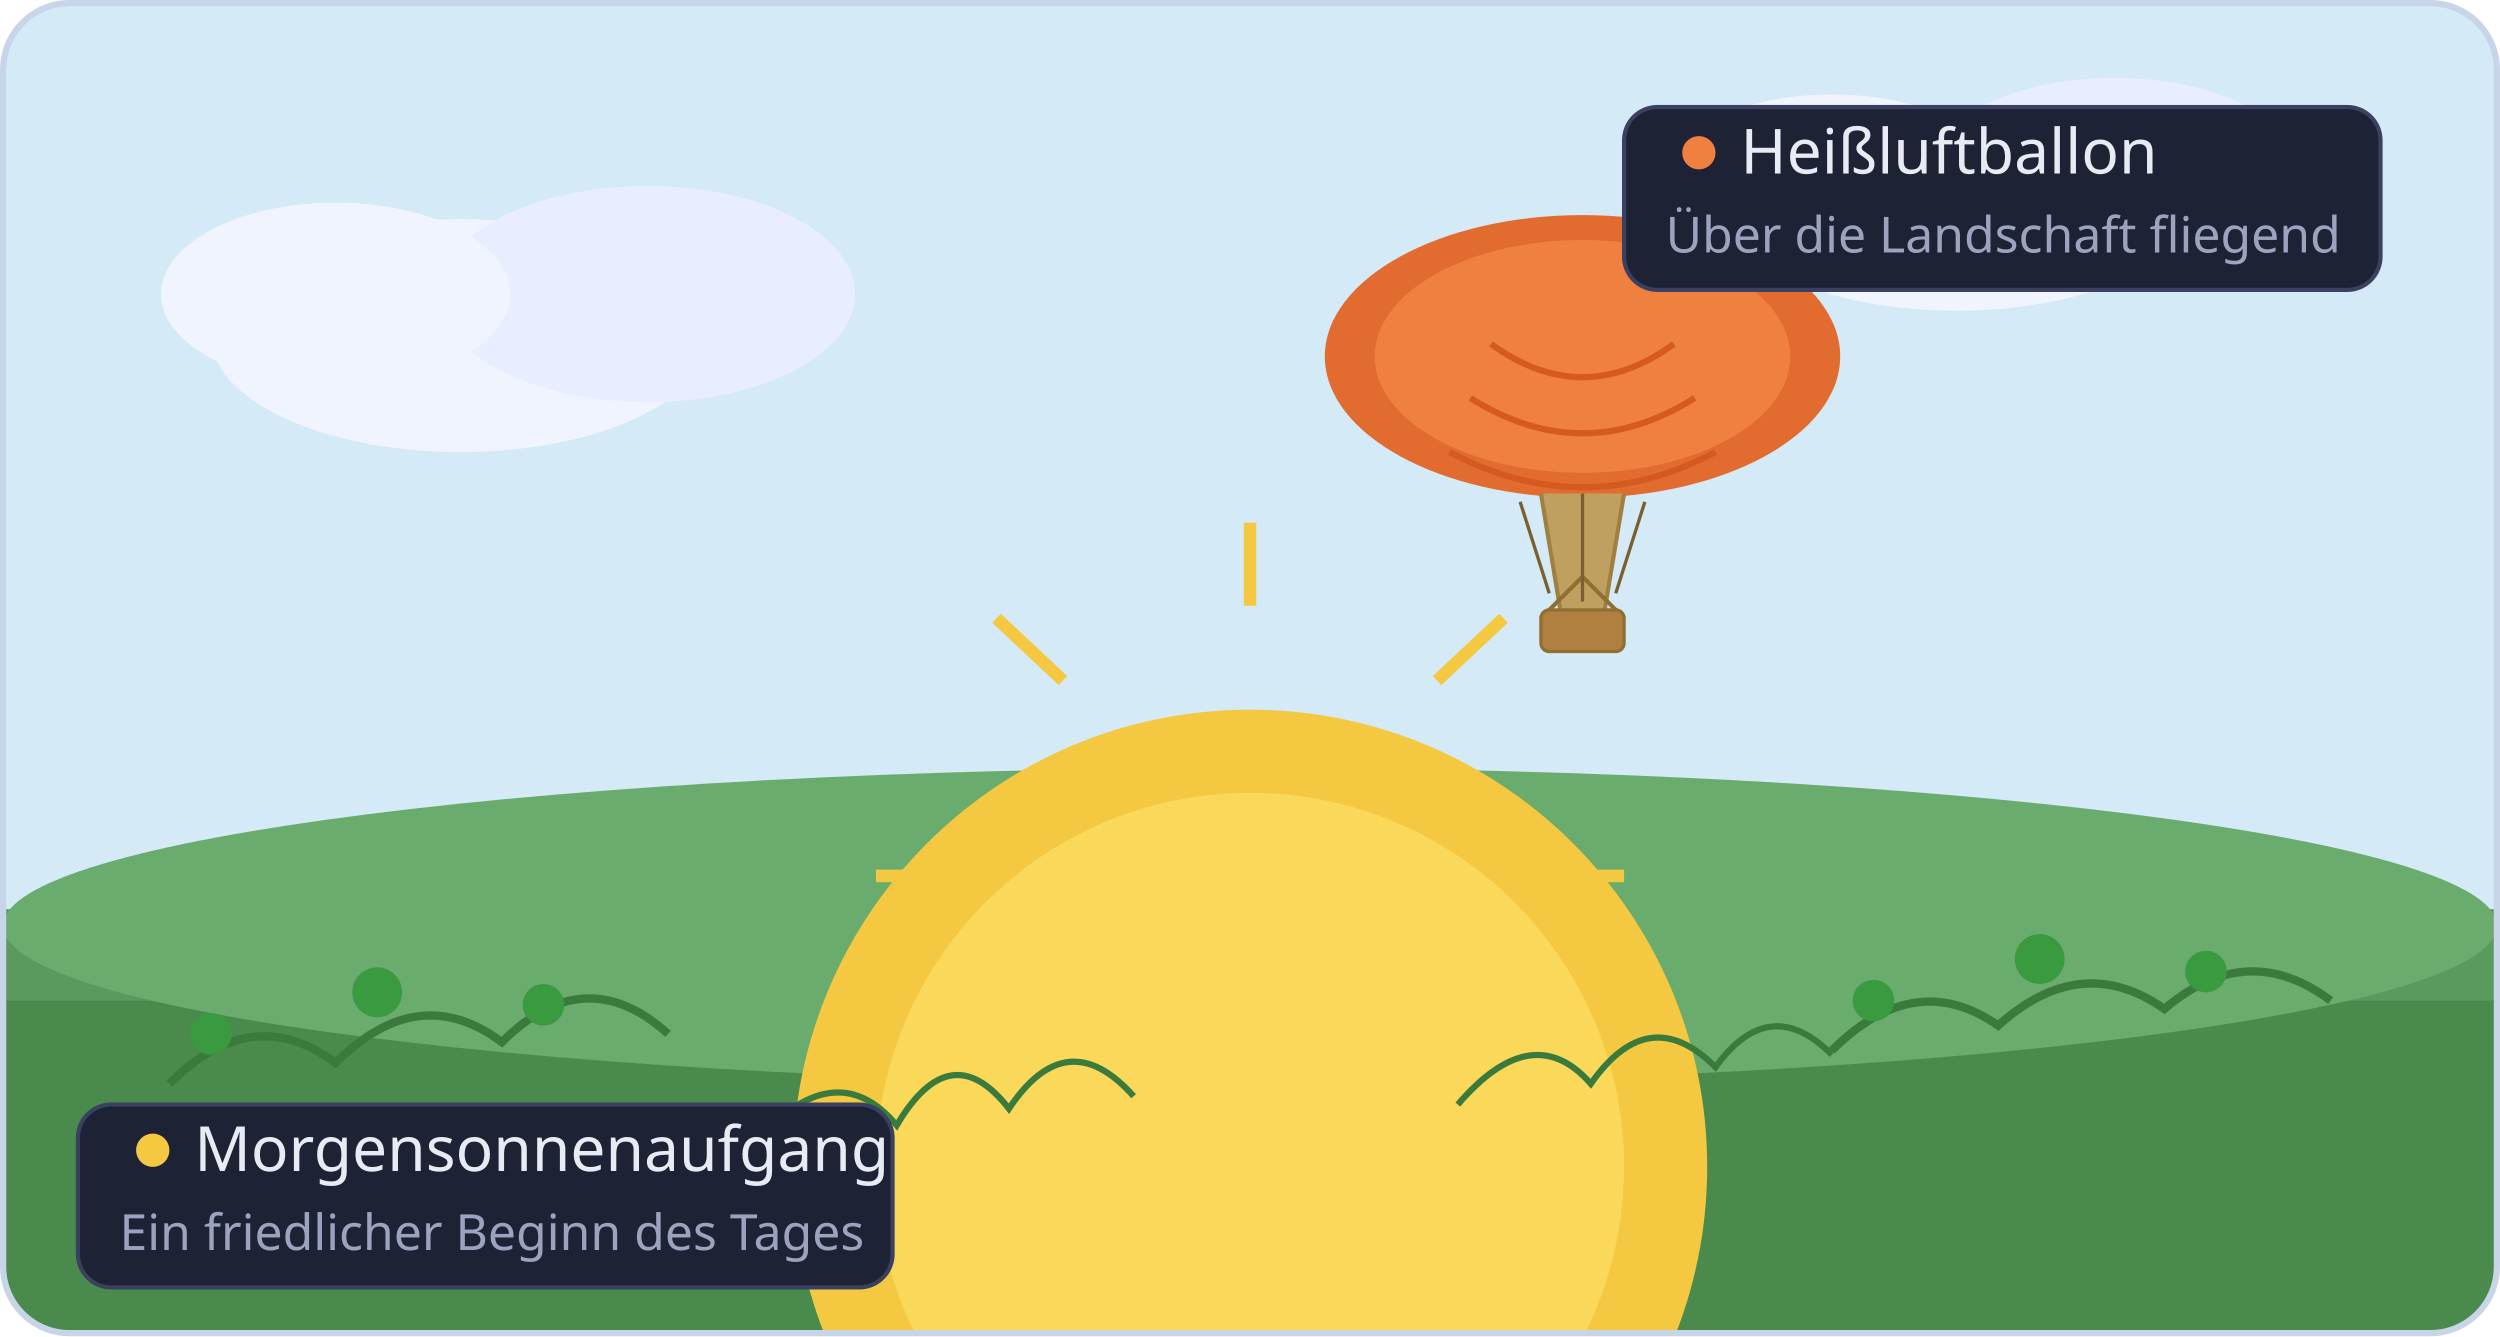
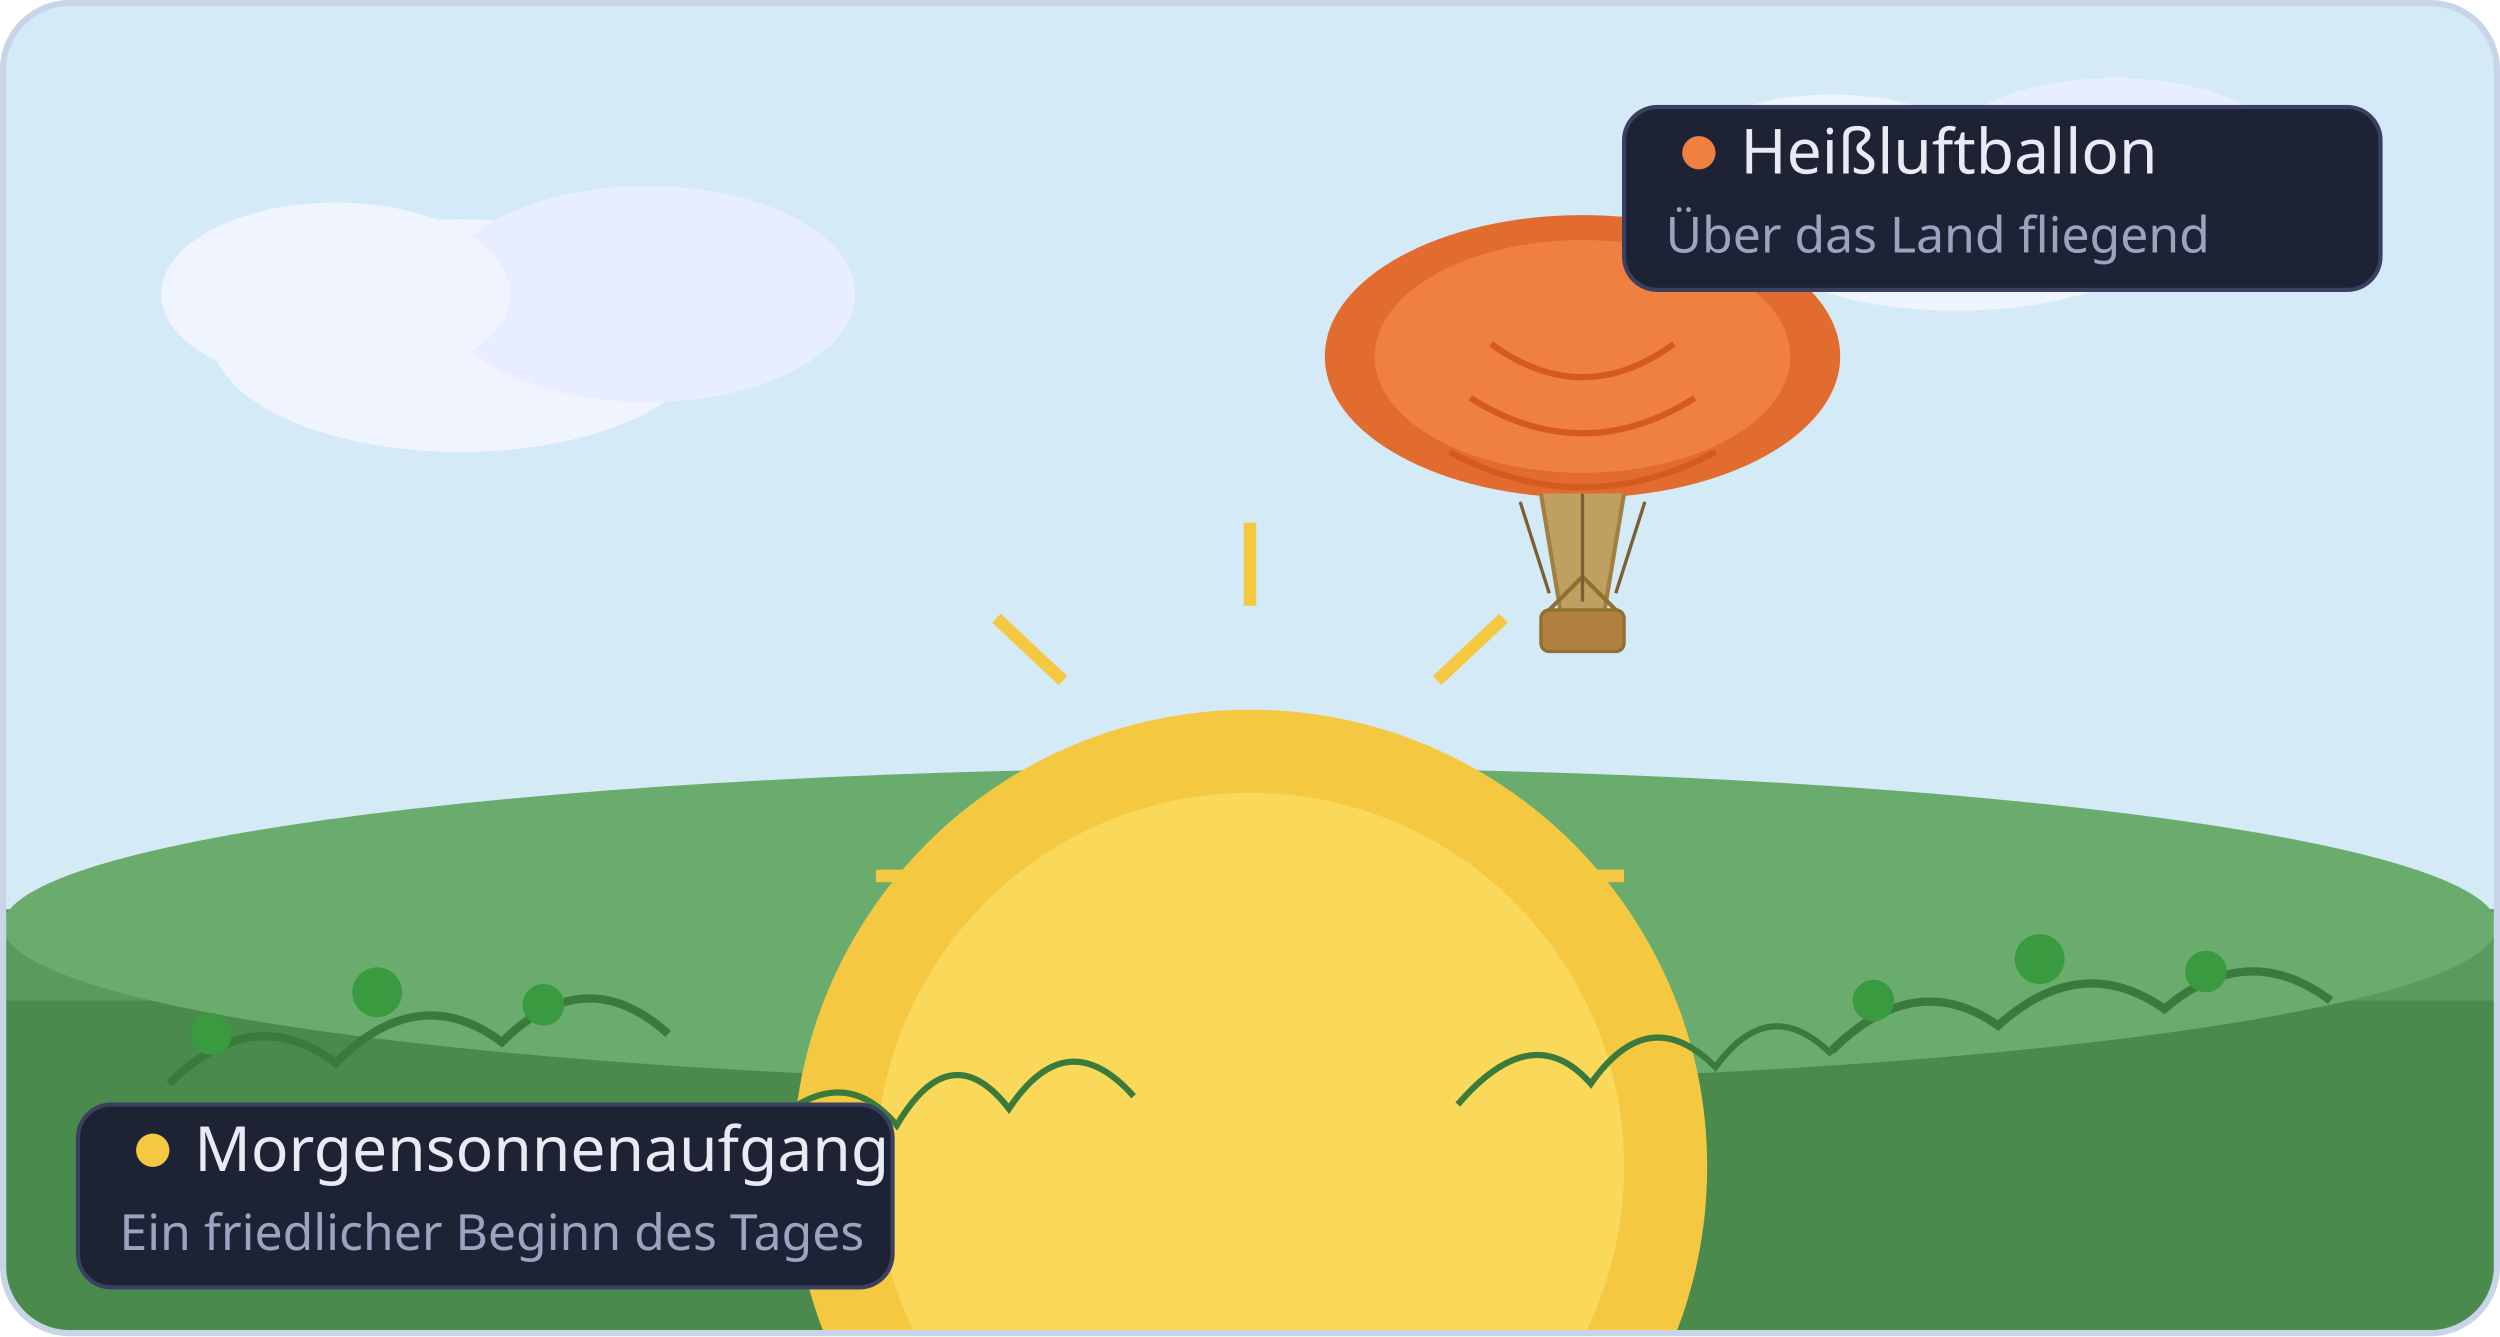
<svg xmlns="http://www.w3.org/2000/svg" width="601.5" viewBox="0 0 601.5 321.5" role="img" version="1.1" id="svg33" height="321.5">
  <defs id="defs1">
    <clipPath id="sky-clip">
      <rect x="40" y="30" width="600" height="320" rx="16" id="rect1" />
    </clipPath>
  </defs>
  <g clip-path="url(#sky-clip)" style="color:#ffffff;font-weight:400;font-size:16px;font-family:'Anthropic Sans', '-apple-system', BlinkMacSystemFont, 'Segoe UI', sans-serif;dominant-baseline:auto;text-anchor:start;opacity:1;fill:#000000;stroke:none;stroke-width:1px;stroke-linecap:butt;stroke-linejoin:miter" id="g29" transform="translate(-39.25,-29.25)">
    <rect x="40" y="30" width="600" height="320" fill="#d4eaf7" style="color:#ffffff;font-weight:400;font-size:16px;font-family:'Anthropic Sans', '-apple-system', BlinkMacSystemFont, 'Segoe UI', sans-serif;dominant-baseline:auto;text-anchor:start;opacity:1;fill:#d4eaf7;stroke:none;stroke-width:1px;stroke-linecap:butt;stroke-linejoin:miter" id="rect2" />
    <rect x="40" y="248" width="600" height="102" fill="#5b9a5e" style="color:#ffffff;font-weight:400;font-size:16px;font-family:'Anthropic Sans', '-apple-system', BlinkMacSystemFont, 'Segoe UI', sans-serif;dominant-baseline:auto;text-anchor:start;opacity:1;fill:#5b9a5e;stroke:none;stroke-width:1px;stroke-linecap:butt;stroke-linejoin:miter" id="rect3" />
    <rect x="40" y="270" width="600" height="80" fill="#4a8a4d" style="color:#ffffff;font-weight:400;font-size:16px;font-family:'Anthropic Sans', '-apple-system', BlinkMacSystemFont, 'Segoe UI', sans-serif;dominant-baseline:auto;text-anchor:start;opacity:1;fill:#4a8a4d;stroke:none;stroke-width:1px;stroke-linecap:butt;stroke-linejoin:miter" id="rect4" />
    <ellipse cx="340" cy="252" rx="300" ry="38" fill="#6aab6e" style="color:#ffffff;font-weight:400;font-size:16px;font-family:'Anthropic Sans', '-apple-system', BlinkMacSystemFont, 'Segoe UI', sans-serif;dominant-baseline:auto;text-anchor:start;opacity:1;fill:#6aab6e;stroke:none;stroke-width:1px;stroke-linecap:butt;stroke-linejoin:miter" id="ellipse4" />
    <circle cx="340" cy="310" r="110" fill="#f5c842" style="color:#ffffff;font-weight:400;font-size:16px;font-family:'Anthropic Sans', '-apple-system', BlinkMacSystemFont, 'Segoe UI', sans-serif;dominant-baseline:auto;text-anchor:start;opacity:1;fill:#f5c842;stroke:none;stroke-width:1px;stroke-linecap:butt;stroke-linejoin:miter" id="circle4" />
    <circle cx="340" cy="310" r="90" fill="#f9d85a" style="color:#ffffff;font-weight:400;font-size:16px;font-family:'Anthropic Sans', '-apple-system', BlinkMacSystemFont, 'Segoe UI', sans-serif;dominant-baseline:auto;text-anchor:start;opacity:1;fill:#f9d85a;stroke:none;stroke-width:1px;stroke-linecap:butt;stroke-linejoin:miter" id="circle5" />
    <line x1="340" y1="175" x2="340" y2="155" stroke="#f5c842" stroke-width="3" style="color:#ffffff;font-weight:400;font-size:16px;font-family:'Anthropic Sans', '-apple-system', BlinkMacSystemFont, 'Segoe UI', sans-serif;dominant-baseline:auto;text-anchor:start;opacity:1;fill:#000000;stroke:#f5c842;stroke-width:3px;stroke-linecap:butt;stroke-linejoin:miter" id="line5" />
    <line x1="295" y1="193" x2="279" y2="178" stroke="#f5c842" stroke-width="3" style="color:#ffffff;font-weight:400;font-size:16px;font-family:'Anthropic Sans', '-apple-system', BlinkMacSystemFont, 'Segoe UI', sans-serif;dominant-baseline:auto;text-anchor:start;opacity:1;fill:#000000;stroke:#f5c842;stroke-width:3px;stroke-linecap:butt;stroke-linejoin:miter" id="line6" />
    <line x1="272" y1="240" x2="250" y2="240" stroke="#f5c842" stroke-width="3" style="color:#ffffff;font-weight:400;font-size:16px;font-family:'Anthropic Sans', '-apple-system', BlinkMacSystemFont, 'Segoe UI', sans-serif;dominant-baseline:auto;text-anchor:start;opacity:1;fill:#000000;stroke:#f5c842;stroke-width:3px;stroke-linecap:butt;stroke-linejoin:miter" id="line7" />
    <line x1="385" y1="193" x2="401" y2="178" stroke="#f5c842" stroke-width="3" style="color:#ffffff;font-weight:400;font-size:16px;font-family:'Anthropic Sans', '-apple-system', BlinkMacSystemFont, 'Segoe UI', sans-serif;dominant-baseline:auto;text-anchor:start;opacity:1;fill:#000000;stroke:#f5c842;stroke-width:3px;stroke-linecap:butt;stroke-linejoin:miter" id="line8" />
    <line x1="408" y1="240" x2="430" y2="240" stroke="#f5c842" stroke-width="3" style="color:#ffffff;font-weight:400;font-size:16px;font-family:'Anthropic Sans', '-apple-system', BlinkMacSystemFont, 'Segoe UI', sans-serif;dominant-baseline:auto;text-anchor:start;opacity:1;fill:#000000;stroke:#f5c842;stroke-width:3px;stroke-linecap:butt;stroke-linejoin:miter" id="line9" />
    <ellipse cx="150" cy="110" rx="60" ry="28" fill="#f0f4ff" style="color:#ffffff;font-weight:400;font-size:16px;font-family:'Anthropic Sans', '-apple-system', BlinkMacSystemFont, 'Segoe UI', sans-serif;dominant-baseline:auto;text-anchor:start;opacity:1;fill:#f0f4ff;stroke:none;stroke-width:1px;stroke-linecap:butt;stroke-linejoin:miter" id="ellipse9" />
    <ellipse cx="195" cy="100" rx="50" ry="26" fill="#e8eeff" style="color:#ffffff;font-weight:400;font-size:16px;font-family:'Anthropic Sans', '-apple-system', BlinkMacSystemFont, 'Segoe UI', sans-serif;dominant-baseline:auto;text-anchor:start;opacity:1;fill:#e8eeff;stroke:none;stroke-width:1px;stroke-linecap:butt;stroke-linejoin:miter" id="ellipse10" />
    <ellipse cx="120" cy="100" rx="42" ry="22" fill="#f0f4ff" style="color:#ffffff;font-weight:400;font-size:16px;font-family:'Anthropic Sans', '-apple-system', BlinkMacSystemFont, 'Segoe UI', sans-serif;dominant-baseline:auto;text-anchor:start;opacity:1;fill:#f0f4ff;stroke:none;stroke-width:1px;stroke-linecap:butt;stroke-linejoin:miter" id="ellipse11" />
    <ellipse cx="510" cy="80" rx="55" ry="24" fill="#f0f4ff" style="color:#ffffff;font-weight:400;font-size:16px;font-family:'Anthropic Sans', '-apple-system', BlinkMacSystemFont, 'Segoe UI', sans-serif;dominant-baseline:auto;text-anchor:start;opacity:1;fill:#f0f4ff;stroke:none;stroke-width:1px;stroke-linecap:butt;stroke-linejoin:miter" id="ellipse12" />
    <ellipse cx="548" cy="70" rx="44" ry="22" fill="#e8eeff" style="color:#ffffff;font-weight:400;font-size:16px;font-family:'Anthropic Sans', '-apple-system', BlinkMacSystemFont, 'Segoe UI', sans-serif;dominant-baseline:auto;text-anchor:start;opacity:1;fill:#e8eeff;stroke:none;stroke-width:1px;stroke-linecap:butt;stroke-linejoin:miter" id="ellipse13" />
    <ellipse cx="480" cy="72" rx="40" ry="20" fill="#f0f4ff" style="color:#ffffff;font-weight:400;font-size:16px;font-family:'Anthropic Sans', '-apple-system', BlinkMacSystemFont, 'Segoe UI', sans-serif;dominant-baseline:auto;text-anchor:start;opacity:1;fill:#f0f4ff;stroke:none;stroke-width:1px;stroke-linecap:butt;stroke-linejoin:miter" id="ellipse14" />
    <ellipse cx="420" cy="115" rx="62" ry="34" fill="#e26b30" style="color:#ffffff;font-weight:400;font-size:16px;font-family:'Anthropic Sans', '-apple-system', BlinkMacSystemFont, 'Segoe UI', sans-serif;dominant-baseline:auto;text-anchor:start;opacity:1;fill:#e26b30;stroke:none;stroke-width:1px;stroke-linecap:butt;stroke-linejoin:miter" id="ellipse15" />
    <ellipse cx="420" cy="115" rx="50" ry="28" fill="#f08040" style="color:#ffffff;font-weight:400;font-size:16px;font-family:'Anthropic Sans', '-apple-system', BlinkMacSystemFont, 'Segoe UI', sans-serif;dominant-baseline:auto;text-anchor:start;opacity:1;fill:#f08040;stroke:none;stroke-width:1px;stroke-linecap:butt;stroke-linejoin:miter" id="ellipse16" />
    <path d="m 388,138 q 32,17 64,0" fill="none" stroke="#d45a20" stroke-width="1.5" style="color:#ffffff;font-weight:400;font-size:16px;font-family:'Anthropic Sans', '-apple-system', BlinkMacSystemFont, 'Segoe UI', sans-serif;dominant-baseline:auto;text-anchor:start;opacity:1;fill:none;stroke:#d45a20;stroke-width:1.5px;stroke-linecap:butt;stroke-linejoin:miter" id="path16" />
    <path d="m 393,125 q 27,17 54,0" fill="none" stroke="#d45a20" stroke-width="1.5" style="color:#ffffff;font-weight:400;font-size:16px;font-family:'Anthropic Sans', '-apple-system', BlinkMacSystemFont, 'Segoe UI', sans-serif;dominant-baseline:auto;text-anchor:start;opacity:1;fill:none;stroke:#d45a20;stroke-width:1.5px;stroke-linecap:butt;stroke-linejoin:miter" id="path17" />
    <path d="m 398,112 q 22,16 44,0" fill="none" stroke="#d45a20" stroke-width="1.5" style="color:#ffffff;font-weight:400;font-size:16px;font-family:'Anthropic Sans', '-apple-system', BlinkMacSystemFont, 'Segoe UI', sans-serif;dominant-baseline:auto;text-anchor:start;opacity:1;fill:none;stroke:#d45a20;stroke-width:1.5px;stroke-linecap:butt;stroke-linejoin:miter" id="path18" />
    <path d="m 410,148 5,30 h 10 l 5,-30" fill="#c0a060" stroke="#a08040" stroke-width="1" style="color:#ffffff;font-weight:400;font-size:16px;font-family:'Anthropic Sans', '-apple-system', BlinkMacSystemFont, 'Segoe UI', sans-serif;dominant-baseline:auto;text-anchor:start;opacity:1;fill:#c0a060;stroke:#a08040;stroke-width:1px;stroke-linecap:butt;stroke-linejoin:miter" id="path19" />
    <line x1="410" y1="178" x2="420" y2="168" stroke="#907030" stroke-width="1" style="color:#ffffff;font-weight:400;font-size:16px;font-family:'Anthropic Sans', '-apple-system', BlinkMacSystemFont, 'Segoe UI', sans-serif;dominant-baseline:auto;text-anchor:start;opacity:1;fill:#000000;stroke:#907030;stroke-width:1px;stroke-linecap:butt;stroke-linejoin:miter" id="line19" />
    <line x1="430" y1="178" x2="420" y2="168" stroke="#907030" stroke-width="1" style="color:#ffffff;font-weight:400;font-size:16px;font-family:'Anthropic Sans', '-apple-system', BlinkMacSystemFont, 'Segoe UI', sans-serif;dominant-baseline:auto;text-anchor:start;opacity:1;fill:#000000;stroke:#907030;stroke-width:1px;stroke-linecap:butt;stroke-linejoin:miter" id="line20" />
    <rect x="410" y="176" width="20" height="10" rx="2" fill="#b08040" stroke="#907030" stroke-width="0.8" style="color:#ffffff;font-weight:400;font-size:16px;font-family:'Anthropic Sans', '-apple-system', BlinkMacSystemFont, 'Segoe UI', sans-serif;dominant-baseline:auto;text-anchor:start;opacity:1;fill:#b08040;stroke:#907030;stroke-width:0.8px;stroke-linecap:butt;stroke-linejoin:miter" id="rect20" />
    <line x1="405" y1="150" x2="412" y2="172" stroke="#7a6030" stroke-width="0.8" style="color:#ffffff;font-weight:400;font-size:16px;font-family:'Anthropic Sans', '-apple-system', BlinkMacSystemFont, 'Segoe UI', sans-serif;dominant-baseline:auto;text-anchor:start;opacity:1;fill:#000000;stroke:#7a6030;stroke-width:0.8px;stroke-linecap:butt;stroke-linejoin:miter" id="line21" />
    <line x1="435" y1="150" x2="428" y2="172" stroke="#7a6030" stroke-width="0.8" style="color:#ffffff;font-weight:400;font-size:16px;font-family:'Anthropic Sans', '-apple-system', BlinkMacSystemFont, 'Segoe UI', sans-serif;dominant-baseline:auto;text-anchor:start;opacity:1;fill:#000000;stroke:#7a6030;stroke-width:0.8px;stroke-linecap:butt;stroke-linejoin:miter" id="line22" />
    <line x1="420" y1="148" x2="420" y2="174" stroke="#7a6030" stroke-width="0.8" style="color:#ffffff;font-weight:400;font-size:16px;font-family:'Anthropic Sans', '-apple-system', BlinkMacSystemFont, 'Segoe UI', sans-serif;dominant-baseline:auto;text-anchor:start;opacity:1;fill:#000000;stroke:#7a6030;stroke-width:0.8px;stroke-linecap:butt;stroke-linejoin:miter" id="line23" />
    <path d="m 80,290 q 20,-20 40,-5 20,-20 40,-5 20,-20 40,-2" fill="none" stroke="#3a7a3d" stroke-width="2" style="color:#ffffff;font-weight:400;font-size:16px;font-family:'Anthropic Sans', '-apple-system', BlinkMacSystemFont, 'Segoe UI', sans-serif;dominant-baseline:auto;text-anchor:start;opacity:1;fill:none;stroke:#3a7a3d;stroke-width:2px;stroke-linecap:butt;stroke-linejoin:miter" id="path23" />
    <circle cx="90" cy="278" r="5" fill="#3a9a40" style="color:#ffffff;font-weight:400;font-size:16px;font-family:'Anthropic Sans', '-apple-system', BlinkMacSystemFont, 'Segoe UI', sans-serif;dominant-baseline:auto;text-anchor:start;opacity:1;fill:#3a9a40;stroke:none;stroke-width:1px;stroke-linecap:butt;stroke-linejoin:miter" id="circle23" />
    <circle cx="130" cy="268" r="6" fill="#3a9a40" style="color:#ffffff;font-weight:400;font-size:16px;font-family:'Anthropic Sans', '-apple-system', BlinkMacSystemFont, 'Segoe UI', sans-serif;dominant-baseline:auto;text-anchor:start;opacity:1;fill:#3a9a40;stroke:none;stroke-width:1px;stroke-linecap:butt;stroke-linejoin:miter" id="circle24" />
    <circle cx="170" cy="271" r="5" fill="#3a9a40" style="color:#ffffff;font-weight:400;font-size:16px;font-family:'Anthropic Sans', '-apple-system', BlinkMacSystemFont, 'Segoe UI', sans-serif;dominant-baseline:auto;text-anchor:start;opacity:1;fill:#3a9a40;stroke:none;stroke-width:1px;stroke-linecap:butt;stroke-linejoin:miter" id="circle25" />
    <path d="m 480,282 q 20,-20 40,-6 20,-18 40,-4 20,-17 40,-2" fill="none" stroke="#3a7a3d" stroke-width="2" style="color:#ffffff;font-weight:400;font-size:16px;font-family:'Anthropic Sans', '-apple-system', BlinkMacSystemFont, 'Segoe UI', sans-serif;dominant-baseline:auto;text-anchor:start;opacity:1;fill:none;stroke:#3a7a3d;stroke-width:2px;stroke-linecap:butt;stroke-linejoin:miter" id="path25" />
    <circle cx="490" cy="270" r="5" fill="#3a9a40" style="color:#ffffff;font-weight:400;font-size:16px;font-family:'Anthropic Sans', '-apple-system', BlinkMacSystemFont, 'Segoe UI', sans-serif;dominant-baseline:auto;text-anchor:start;opacity:1;fill:#3a9a40;stroke:none;stroke-width:1px;stroke-linecap:butt;stroke-linejoin:miter" id="circle26" />
    <circle cx="530" cy="260" r="6" fill="#3a9a40" style="color:#ffffff;font-weight:400;font-size:16px;font-family:'Anthropic Sans', '-apple-system', BlinkMacSystemFont, 'Segoe UI', sans-serif;dominant-baseline:auto;text-anchor:start;opacity:1;fill:#3a9a40;stroke:none;stroke-width:1px;stroke-linecap:butt;stroke-linejoin:miter" id="circle27" />
    <circle cx="570" cy="263" r="5" fill="#3a9a40" style="color:#ffffff;font-weight:400;font-size:16px;font-family:'Anthropic Sans', '-apple-system', BlinkMacSystemFont, 'Segoe UI', sans-serif;dominant-baseline:auto;text-anchor:start;opacity:1;fill:#3a9a40;stroke:none;stroke-width:1px;stroke-linecap:butt;stroke-linejoin:miter" id="circle28" />
    <path d="m 220,305 q 20,-23 35,-5 13,-22 27,-4 14,-21 30,-3" fill="none" stroke="#3a7a3d" stroke-width="1.5" style="color:#ffffff;font-weight:400;font-size:16px;font-family:'Anthropic Sans', '-apple-system', BlinkMacSystemFont, 'Segoe UI', sans-serif;dominant-baseline:auto;text-anchor:start;opacity:1;fill:none;stroke:#3a7a3d;stroke-width:1.5px;stroke-linecap:butt;stroke-linejoin:miter" id="path28" />
    <path d="m 390,295 q 18,-21 32,-5 14,-20 30,-4 13,-18 28,-3" fill="none" stroke="#3a7a3d" stroke-width="1.5" style="color:#ffffff;font-weight:400;font-size:16px;font-family:'Anthropic Sans', '-apple-system', BlinkMacSystemFont, 'Segoe UI', sans-serif;dominant-baseline:auto;text-anchor:start;opacity:1;fill:none;stroke:#3a7a3d;stroke-width:1.5px;stroke-linecap:butt;stroke-linejoin:miter" id="path29" />
  </g>
  <rect x="0.75" y="0.75" width="600" height="320" rx="16" fill="none" stroke="#c8d5e8" stroke-width="1.5" style="color:#ffffff;font-weight:400;font-size:16px;font-family:'Anthropic Sans', '-apple-system', BlinkMacSystemFont, 'Segoe UI', sans-serif;dominant-baseline:auto;text-anchor:start;opacity:1;fill:none;stroke:#c8d5e8;stroke-width:1.5px;stroke-linecap:butt;stroke-linejoin:miter" id="rect29" />
  <rect x="18.75" y="265.75" width="196" height="44" rx="8" style="color:#ffffff;font-weight:400;font-size:16px;font-family:'Anthropic Sans', '-apple-system', BlinkMacSystemFont, 'Segoe UI', sans-serif;dominant-baseline:auto;text-anchor:start;opacity:1;fill:#1e2235;stroke:#3a4060;stroke-width:1px;stroke-linecap:butt;stroke-linejoin:miter" id="rect30" />
  <circle cx="36.75" cy="276.75" r="4" fill="#f5c842" style="color:#ffffff;font-weight:400;font-size:16px;font-family:'Anthropic Sans', '-apple-system', BlinkMacSystemFont, 'Segoe UI', sans-serif;dominant-baseline:auto;text-anchor:start;opacity:1;fill:#f5c842;stroke:none;stroke-width:1px;stroke-linecap:butt;stroke-linejoin:miter" id="circle30" />
  <text x="46.75" y="281.75" style="color:#ffffff;font-weight:500;font-size:15px;font-family:sans-serif;dominant-baseline:auto;text-anchor:start;opacity:1;fill:#e8eaf4;stroke:none;stroke-width:1px;stroke-linecap:butt;stroke-linejoin:miter" id="text30">
    <tspan>Morgensonnenaufgang</tspan>
  </text>
  <text x="28.75" y="300.75" style="color:#ffffff;font-weight:400;font-size:12px;font-family:sans-serif;dominant-baseline:auto;text-anchor:start;opacity:1;fill:#9ba3bf;stroke:none;stroke-width:1px;stroke-linecap:butt;stroke-linejoin:miter" id="text31">
    <tspan>Ein friedlicher Beginn des Tages</tspan>
  </text>
  <rect x="390.75" y="25.75" width="182" height="44" rx="8" style="color:#ffffff;font-weight:400;font-size:16px;font-family:'Anthropic Sans', '-apple-system', BlinkMacSystemFont, 'Segoe UI', sans-serif;dominant-baseline:auto;text-anchor:start;opacity:1;fill:#1e2235;stroke:#3a4060;stroke-width:1px;stroke-linecap:butt;stroke-linejoin:miter" id="rect31" />
  <circle cx="408.75" cy="36.75" r="4" fill="#f08040" style="color:#ffffff;font-weight:400;font-size:16px;font-family:'Anthropic Sans', '-apple-system', BlinkMacSystemFont, 'Segoe UI', sans-serif;dominant-baseline:auto;text-anchor:start;opacity:1;fill:#f08040;stroke:none;stroke-width:1px;stroke-linecap:butt;stroke-linejoin:miter" id="circle31" />
  <text x="418.75" y="41.75" style="color:#ffffff;font-weight:500;font-size:15px;font-family:sans-serif;dominant-baseline:auto;text-anchor:start;opacity:1;fill:#e8eaf4;stroke:none;stroke-width:1px;stroke-linecap:butt;stroke-linejoin:miter" id="text32">
    <tspan>Heißluftballon</tspan>
  </text>
  <text x="400.75" y="60.75" style="color:#ffffff;font-weight:400;font-size:12px;font-family:sans-serif;dominant-baseline:auto;text-anchor:start;opacity:1;fill:#9ba3bf;stroke:none;stroke-width:1px;stroke-linecap:butt;stroke-linejoin:miter" id="text33">
-     <tspan>Über die Landschaft fliegend</tspan>
+     <tspan>Über das Land fliegend</tspan>
  </text>
</svg>
